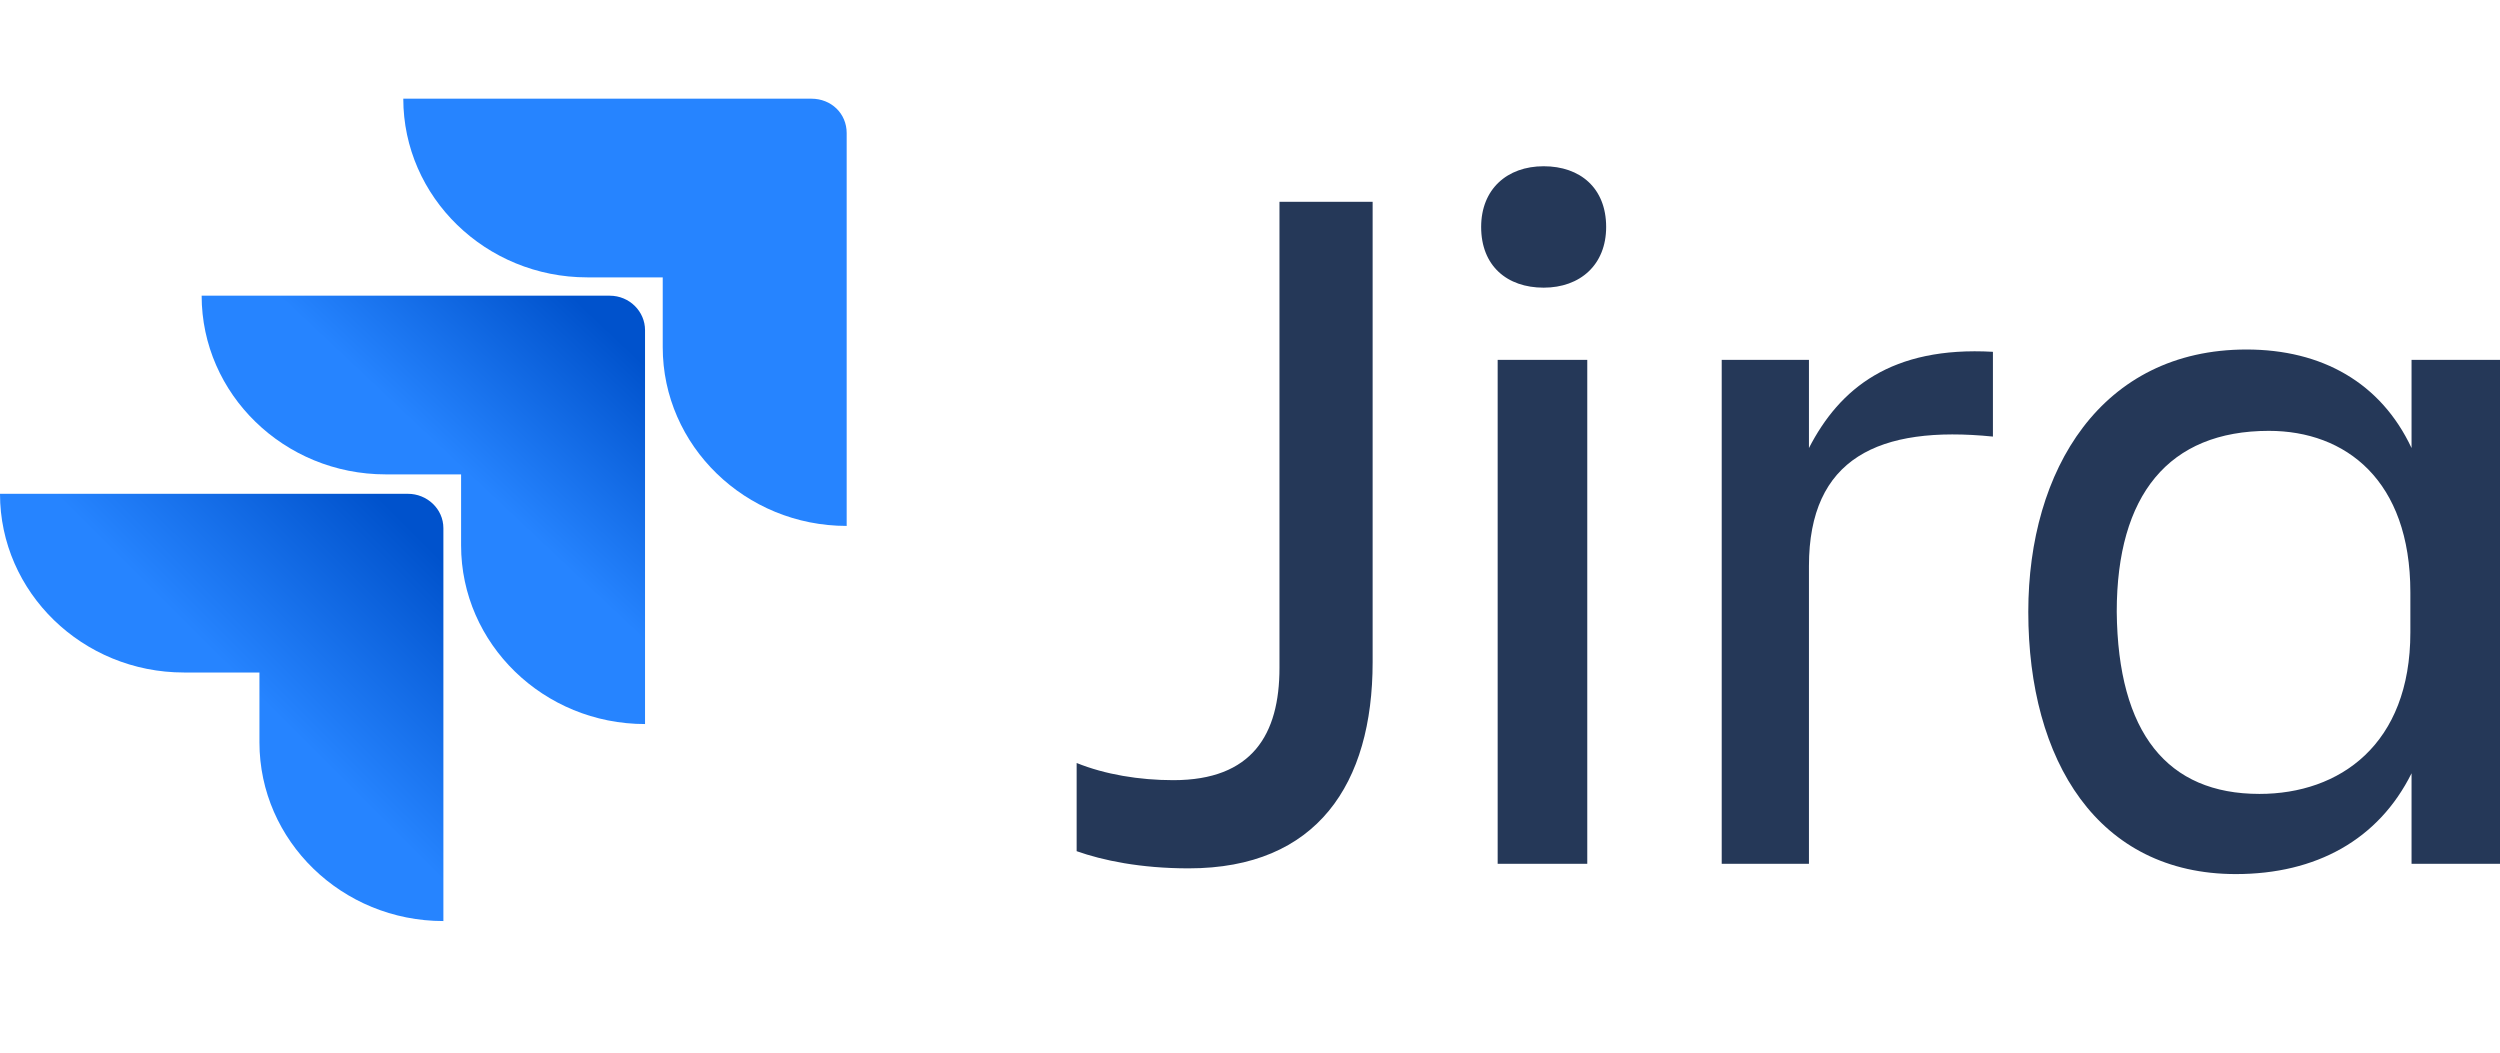
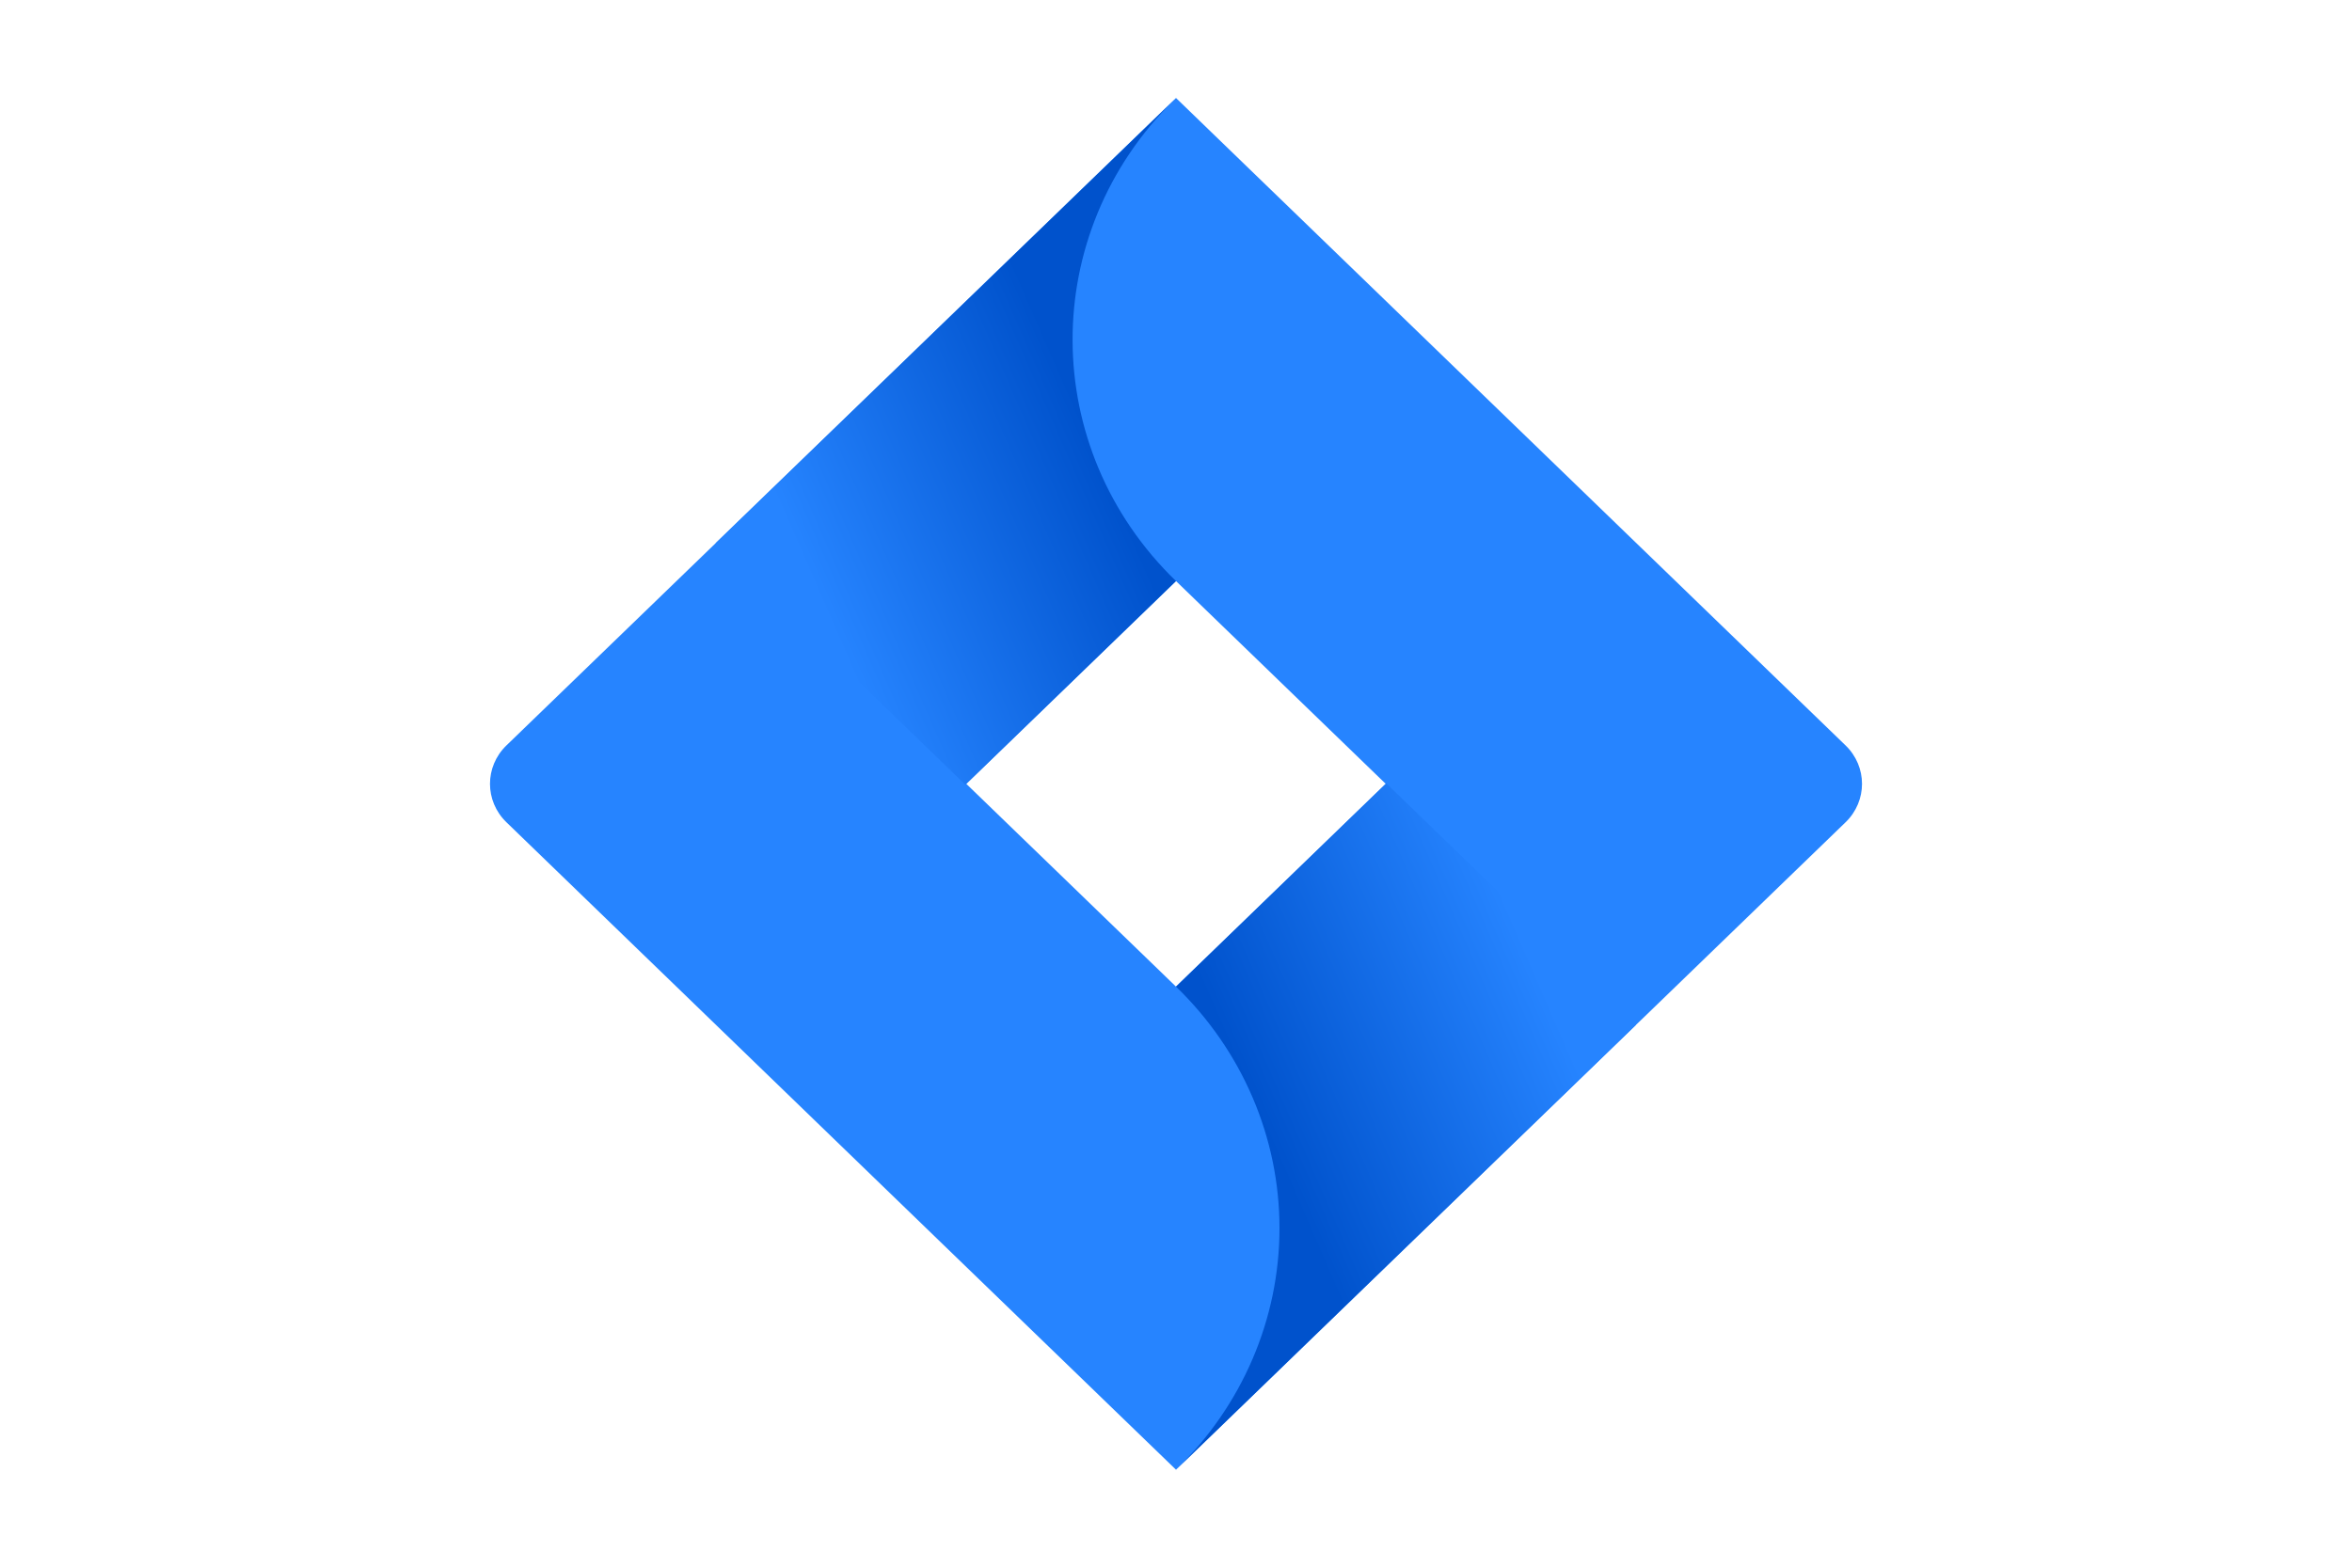
- <svg xmlns="http://www.w3.org/2000/svg" width="76" height="32" viewBox="0 0 76 32" fill="none">
-   <g id="logo-gradient-blue-jira">
-     <g id="Jira">
-       <path d="M38.896 6.134H41.728V20.131C41.728 23.822 40.043 26.398 36.136 26.398C34.666 26.398 33.519 26.155 32.73 25.876V23.195C33.591 23.543 34.63 23.717 35.67 23.717C38.072 23.717 38.896 22.325 38.896 20.305V6.134Z" fill="#253858" />
-       <path d="M46.927 5.054C48.038 5.054 48.827 5.716 48.827 6.9C48.827 8.049 48.038 8.745 46.927 8.745C45.815 8.745 45.027 8.084 45.027 6.9C45.027 5.751 45.815 5.054 46.927 5.054ZM45.529 10.939H48.253V26.259H45.529V10.939Z" fill="#253858" />
-       <path d="M54.992 26.259H52.34V10.939H54.992V13.62C55.924 11.809 57.502 10.521 60.585 10.695V13.272C57.108 12.923 54.992 13.933 54.992 17.206V26.259Z" fill="#253858" />
-       <path d="M73.311 23.508C72.308 25.528 70.407 26.572 67.97 26.572C63.775 26.572 61.66 23.125 61.66 18.599C61.66 14.281 63.883 10.625 68.292 10.625C70.587 10.625 72.379 11.635 73.311 13.62V10.939H76.036V26.259H73.311V23.508ZM68.687 24.135C71.124 24.135 73.275 22.638 73.275 19.226V18.007C73.275 14.595 71.304 13.098 68.974 13.098C65.926 13.098 64.349 15.047 64.349 18.599C64.385 22.29 65.891 24.135 68.687 24.135Z" fill="#253858" />
-     </g>
-     <g id="Icon">
-       <path id="Vector" d="M24.664 3H12.26C12.26 5.994 14.77 8.432 17.853 8.432H20.147V10.556C20.147 13.55 22.657 15.988 25.739 15.988V4.045C25.739 3.453 25.273 3 24.664 3Z" fill="#2684FF" />
-       <path id="Vector_2" d="M18.534 8.989H6.13C6.13 11.983 8.64 14.421 11.723 14.421H14.017V16.579C14.017 19.574 16.526 22.011 19.609 22.011V10.033C19.609 9.476 19.143 8.989 18.534 8.989Z" fill="url(#paint0_linear)" />
-       <path id="Vector_3" d="M12.404 15.012H0C0 18.007 2.509 20.444 5.592 20.444H7.887V22.568C7.887 25.563 10.396 28 13.479 28V16.057C13.479 15.465 12.977 15.012 12.404 15.012Z" fill="url(#paint1_linear)" />
-     </g>
-   </g>
+ <svg xmlns="http://www.w3.org/2000/svg" width="600px" height="400px" viewBox="0 0 32 32" fill="none">
+   <path d="M29.665 15.216L17.207 3.168L16 2L6.623 11.07L2.335 15.216C1.888 15.649 1.888 16.351 2.335 16.784L10.902 25.07L16 30L25.377 20.93L25.523 20.79L29.665 16.784C30.112 16.351 30.112 15.649 29.665 15.216ZM16 20.139L11.72 16L16 11.861L20.28 16L16 20.139Z" fill="#2684FF" />
+   <path fill-rule="evenodd" clip-rule="evenodd" d="M16 11.861C13.198 9.15 13.184 4.76 15.969 2.033L6.604 11.088L11.701 16.018L16 11.861Z" fill="url(#paint0_linear_87_7658)" />
+   <path fill-rule="evenodd" clip-rule="evenodd" d="M20.291 15.989L16 20.139C17.352 21.447 18.112 23.22 18.112 25.07C18.112 26.919 17.352 28.692 16 30L25.389 20.919L20.291 15.989Z" fill="url(#paint1_linear_87_7658)" />
  <defs>
-     <linearGradient id="paint0_linear" x1="19.346" y1="9.019" x2="14.23" y2="14.45" gradientUnits="userSpaceOnUse">
-       <stop offset="0.176" stop-color="#0052CC" />
+     <linearGradient id="paint0_linear_87_7658" x1="15.236" y1="7.673" x2="8.096" y2="10.79" gradientUnits="userSpaceOnUse">
+       <stop offset="0.18" stop-color="#0052CC" />
      <stop offset="1" stop-color="#2684FF" />
    </linearGradient>
-     <linearGradient id="paint1_linear" x1="13.56" y1="15.053" x2="7.636" y2="20.987" gradientUnits="userSpaceOnUse">
-       <stop offset="0.176" stop-color="#0052CC" />
+     <linearGradient id="paint1_linear_87_7658" x1="16.818" y1="24.279" x2="23.944" y2="21.184" gradientUnits="userSpaceOnUse">
+       <stop offset="0.18" stop-color="#0052CC" />
      <stop offset="1" stop-color="#2684FF" />
    </linearGradient>
  </defs>
</svg>
